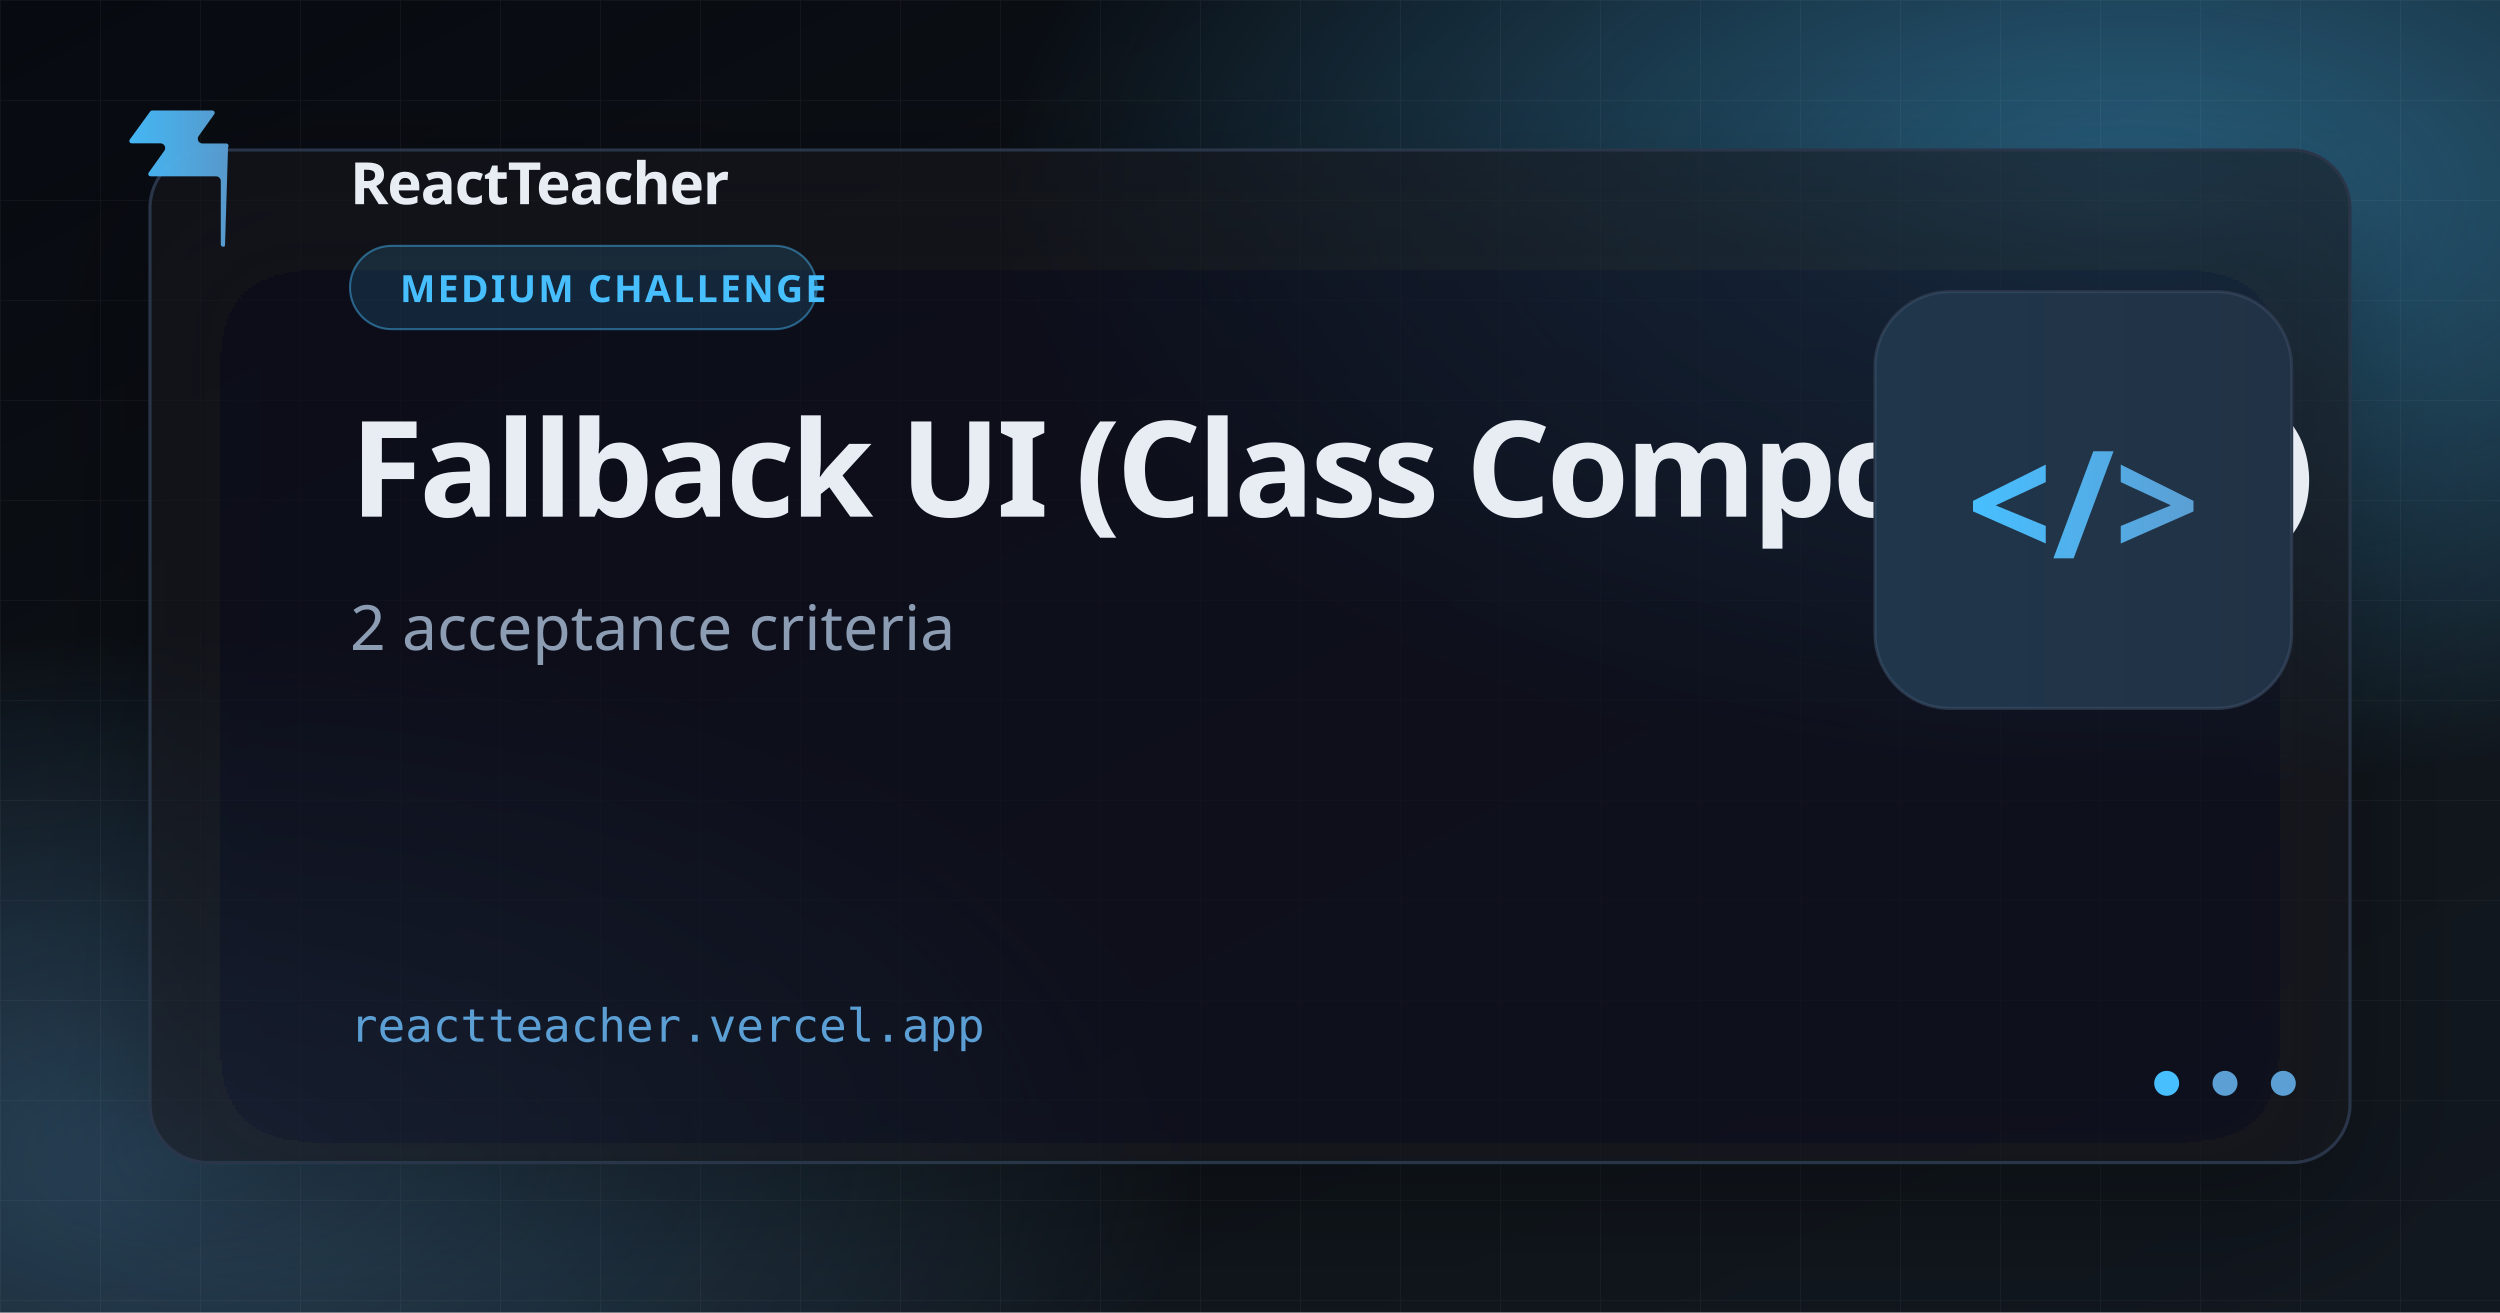
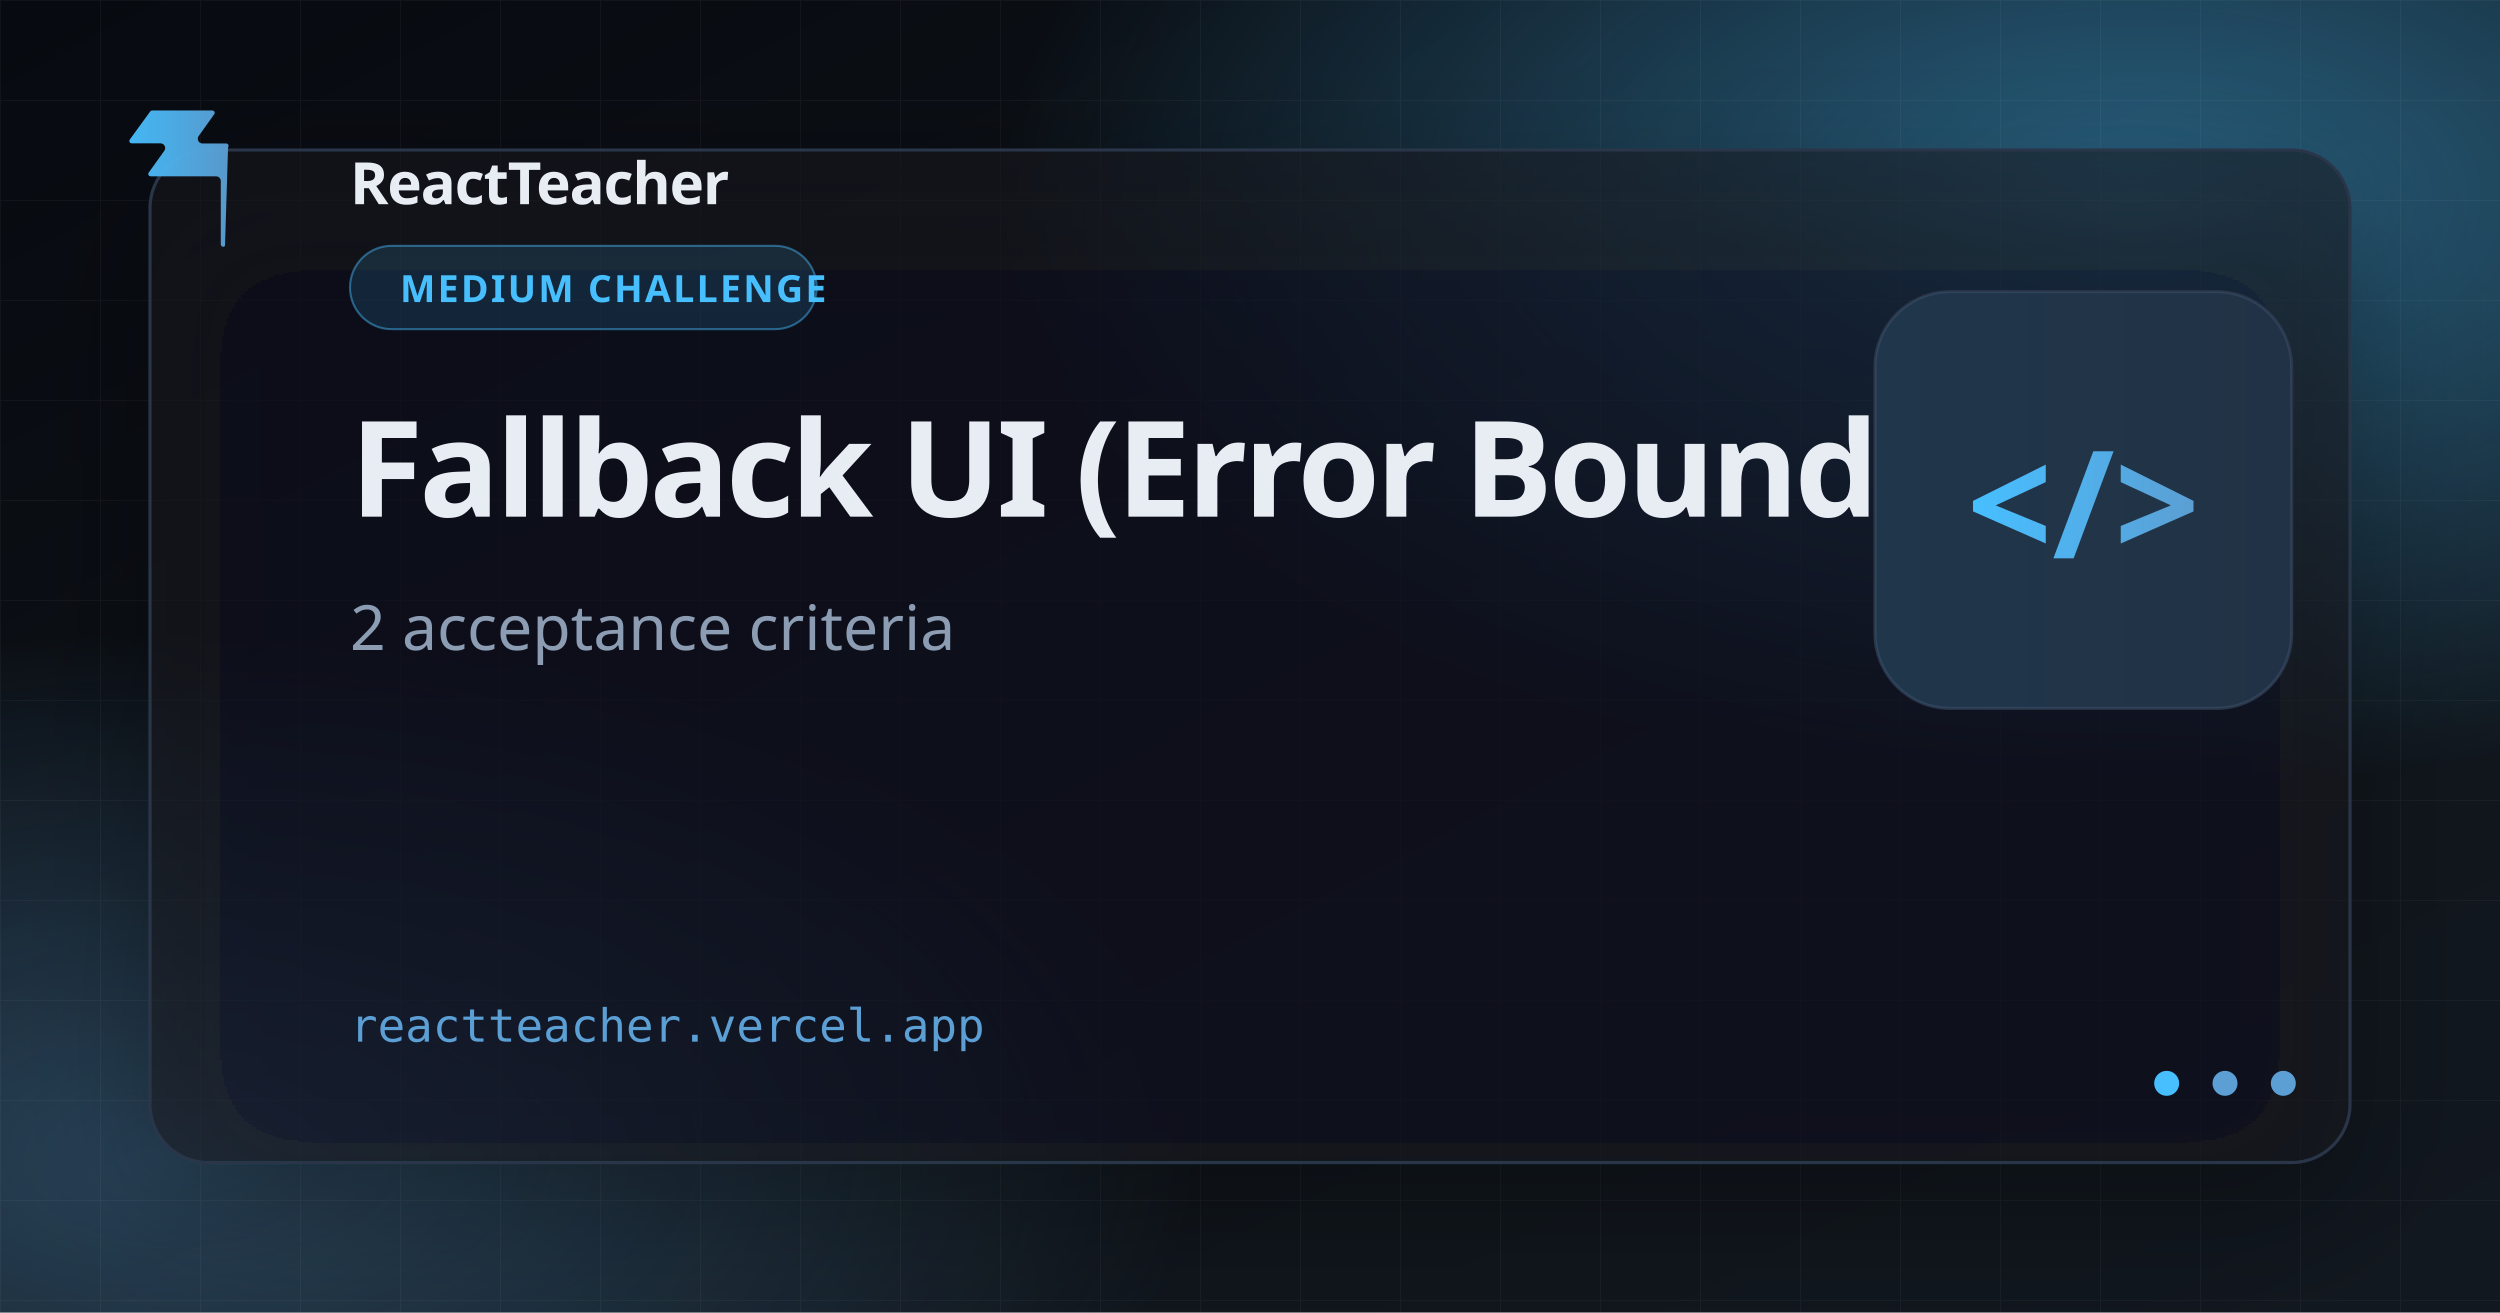
<svg xmlns="http://www.w3.org/2000/svg" width="1200" height="630" viewBox="0 0 1200 630">
  <defs>
    <linearGradient id="bg" x1="0%" y1="0%" x2="100%" y2="100%">
      <stop offset="0%" stop-color="#070a10" />
      <stop offset="55%" stop-color="#0f1419" />
      <stop offset="100%" stop-color="#121820" />
    </linearGradient>
    <radialGradient id="glow1" cx="85%" cy="15%" r="45%">
      <stop offset="0%" stop-color="#47bfff" stop-opacity="0.45" />
      <stop offset="100%" stop-color="#47bfff" stop-opacity="0" />
    </radialGradient>
    <radialGradient id="glow2" cx="8%" cy="88%" r="40%">
      <stop offset="0%" stop-color="#5b9fd4" stop-opacity="0.35" />
      <stop offset="100%" stop-color="#5b9fd4" stop-opacity="0" />
    </radialGradient>
    <linearGradient id="brand" x1="0%" y1="0%" x2="100%" y2="0%">
      <stop offset="0%" stop-color="#47bfff" />
      <stop offset="100%" stop-color="#5b9fd4" />
    </linearGradient>
    <pattern id="grid" width="48" height="48" patternUnits="userSpaceOnUse">
      <path d="M 48 0 L 0 0 0 48" fill="none" stroke="#ffffff" stroke-opacity="0.04" stroke-width="1" />
    </pattern>
    <filter id="cardShadow" x="-20%" y="-20%" width="140%" height="140%">
      <feDropShadow dx="0" dy="24" stdDeviation="32" flood-color="#000" flood-opacity="0.55" />
    </filter>
  </defs>
  <rect width="1200" height="630" fill="url(#bg)" />
  <rect width="1200" height="630" fill="url(#glow1)" />
  <rect width="1200" height="630" fill="url(#glow2)" />
  <rect width="1200" height="630" fill="url(#grid)" />
  <rect x="72" y="72" width="1056" height="486" rx="28" fill="#121820" fill-opacity="0.55" stroke="#2a3548" stroke-width="1.5" filter="url(#cardShadow)" />
  <path fill="url(#brand)" d="M108 118c-.66.85-2.02.37-2.02-.7V86.9a2.26 2.26 0 0 0-2.26-2.26H72.3c-.92 0-1.46-1.04-.92-1.79l7.48-10.47c1.07-1.5 0-3.58-1.84-3.58H63.2c-.92 0-1.46-1.04-.92-1.79L72.1 53.5c.21-.3.56-.47.92-.47h28.9c.92 0 1.46 1.04.92 1.79l-7.48 10.47c-1.07 1.5 0 3.58 1.84 3.58h11.38c.94 0 1.47 1.09.89 1.83L108 118z" opacity="0.95" />
  <text x="168" y="98" fill="#e8edf4" font-family="Segoe UI, system-ui, sans-serif" font-size="28" font-weight="600" letter-spacing="-0.02em">ReactTeacher</text>
  <rect x="168" y="118" width="224" height="40" rx="20" fill="#47bfff" fill-opacity="0.14" stroke="#47bfff" stroke-opacity="0.45" stroke-width="1" />
  <text x="192" y="145" fill="#47bfff" font-family="Segoe UI, system-ui, sans-serif" font-size="18" font-weight="600" letter-spacing="0.06em">MEDIUM CHALLENGE</text>
-   <text x="168" y="248" fill="#e8edf4" font-family="Segoe UI, system-ui, sans-serif" font-size="64" font-weight="700" letter-spacing="-0.03em">Fallback UI (Class Components)</text>
+   <text x="168" y="248" fill="#e8edf4" font-family="Segoe UI, system-ui, sans-serif" font-size="64" font-weight="700" letter-spacing="-0.03em">Fallback UI (Error Boundaries)</text>
  <text x="168" y="312" fill="#8b9cb3" font-family="Segoe UI, system-ui, sans-serif" font-size="30" font-weight="400">2 acceptance criteria</text>
  <text x="168" y="500" fill="#5b9fd4" font-family="ui-monospace, Consolas, monospace" font-size="22" font-weight="500">reactteacher.vercel.app</text>
  <g transform="translate(900 140)">
    <rect width="200" height="200" rx="36" fill="#1a2332" stroke="#2a3548" stroke-width="1.5" />
    <rect width="200" height="200" rx="36" fill="url(#brand)" fill-opacity="0.12" />
    <text x="100" y="128" text-anchor="middle" fill="url(#brand)" font-family="Segoe UI, system-ui, sans-serif" font-size="72" font-weight="700">&lt;/&gt;</text>
  </g>
  <circle cx="1040" cy="520" r="6" fill="#47bfff" />
  <circle cx="1068" cy="520" r="6" fill="#5b9fd4" />
  <circle cx="1096" cy="520" r="6" fill="#5b9fd4" />
</svg>
